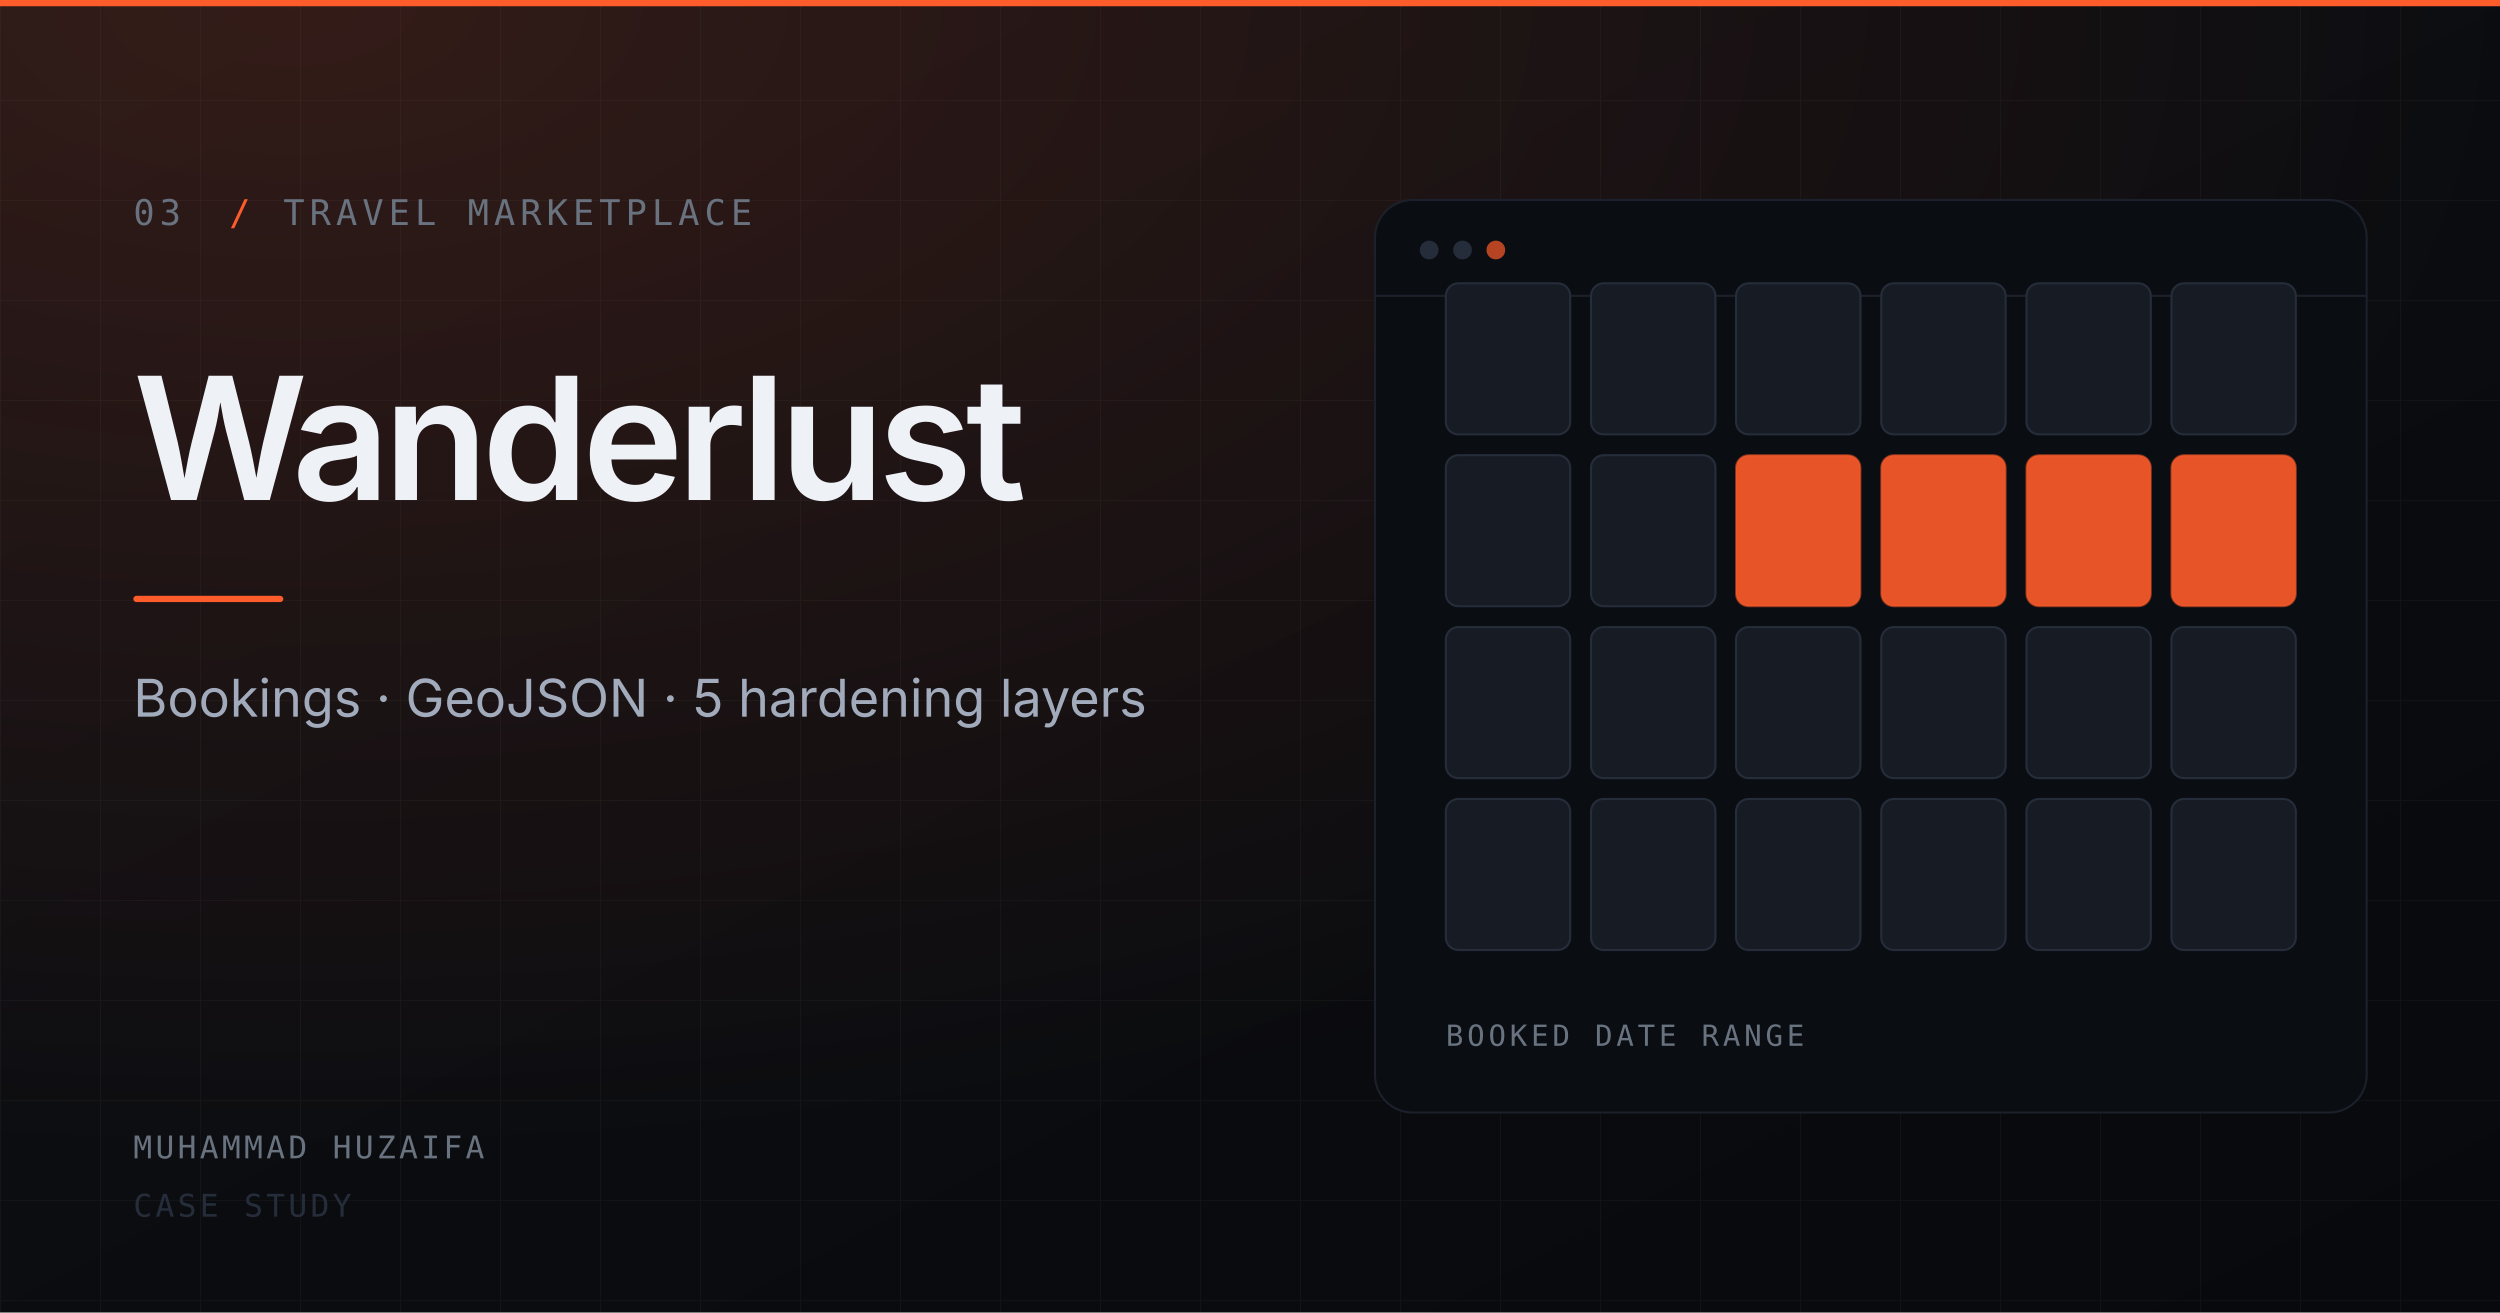
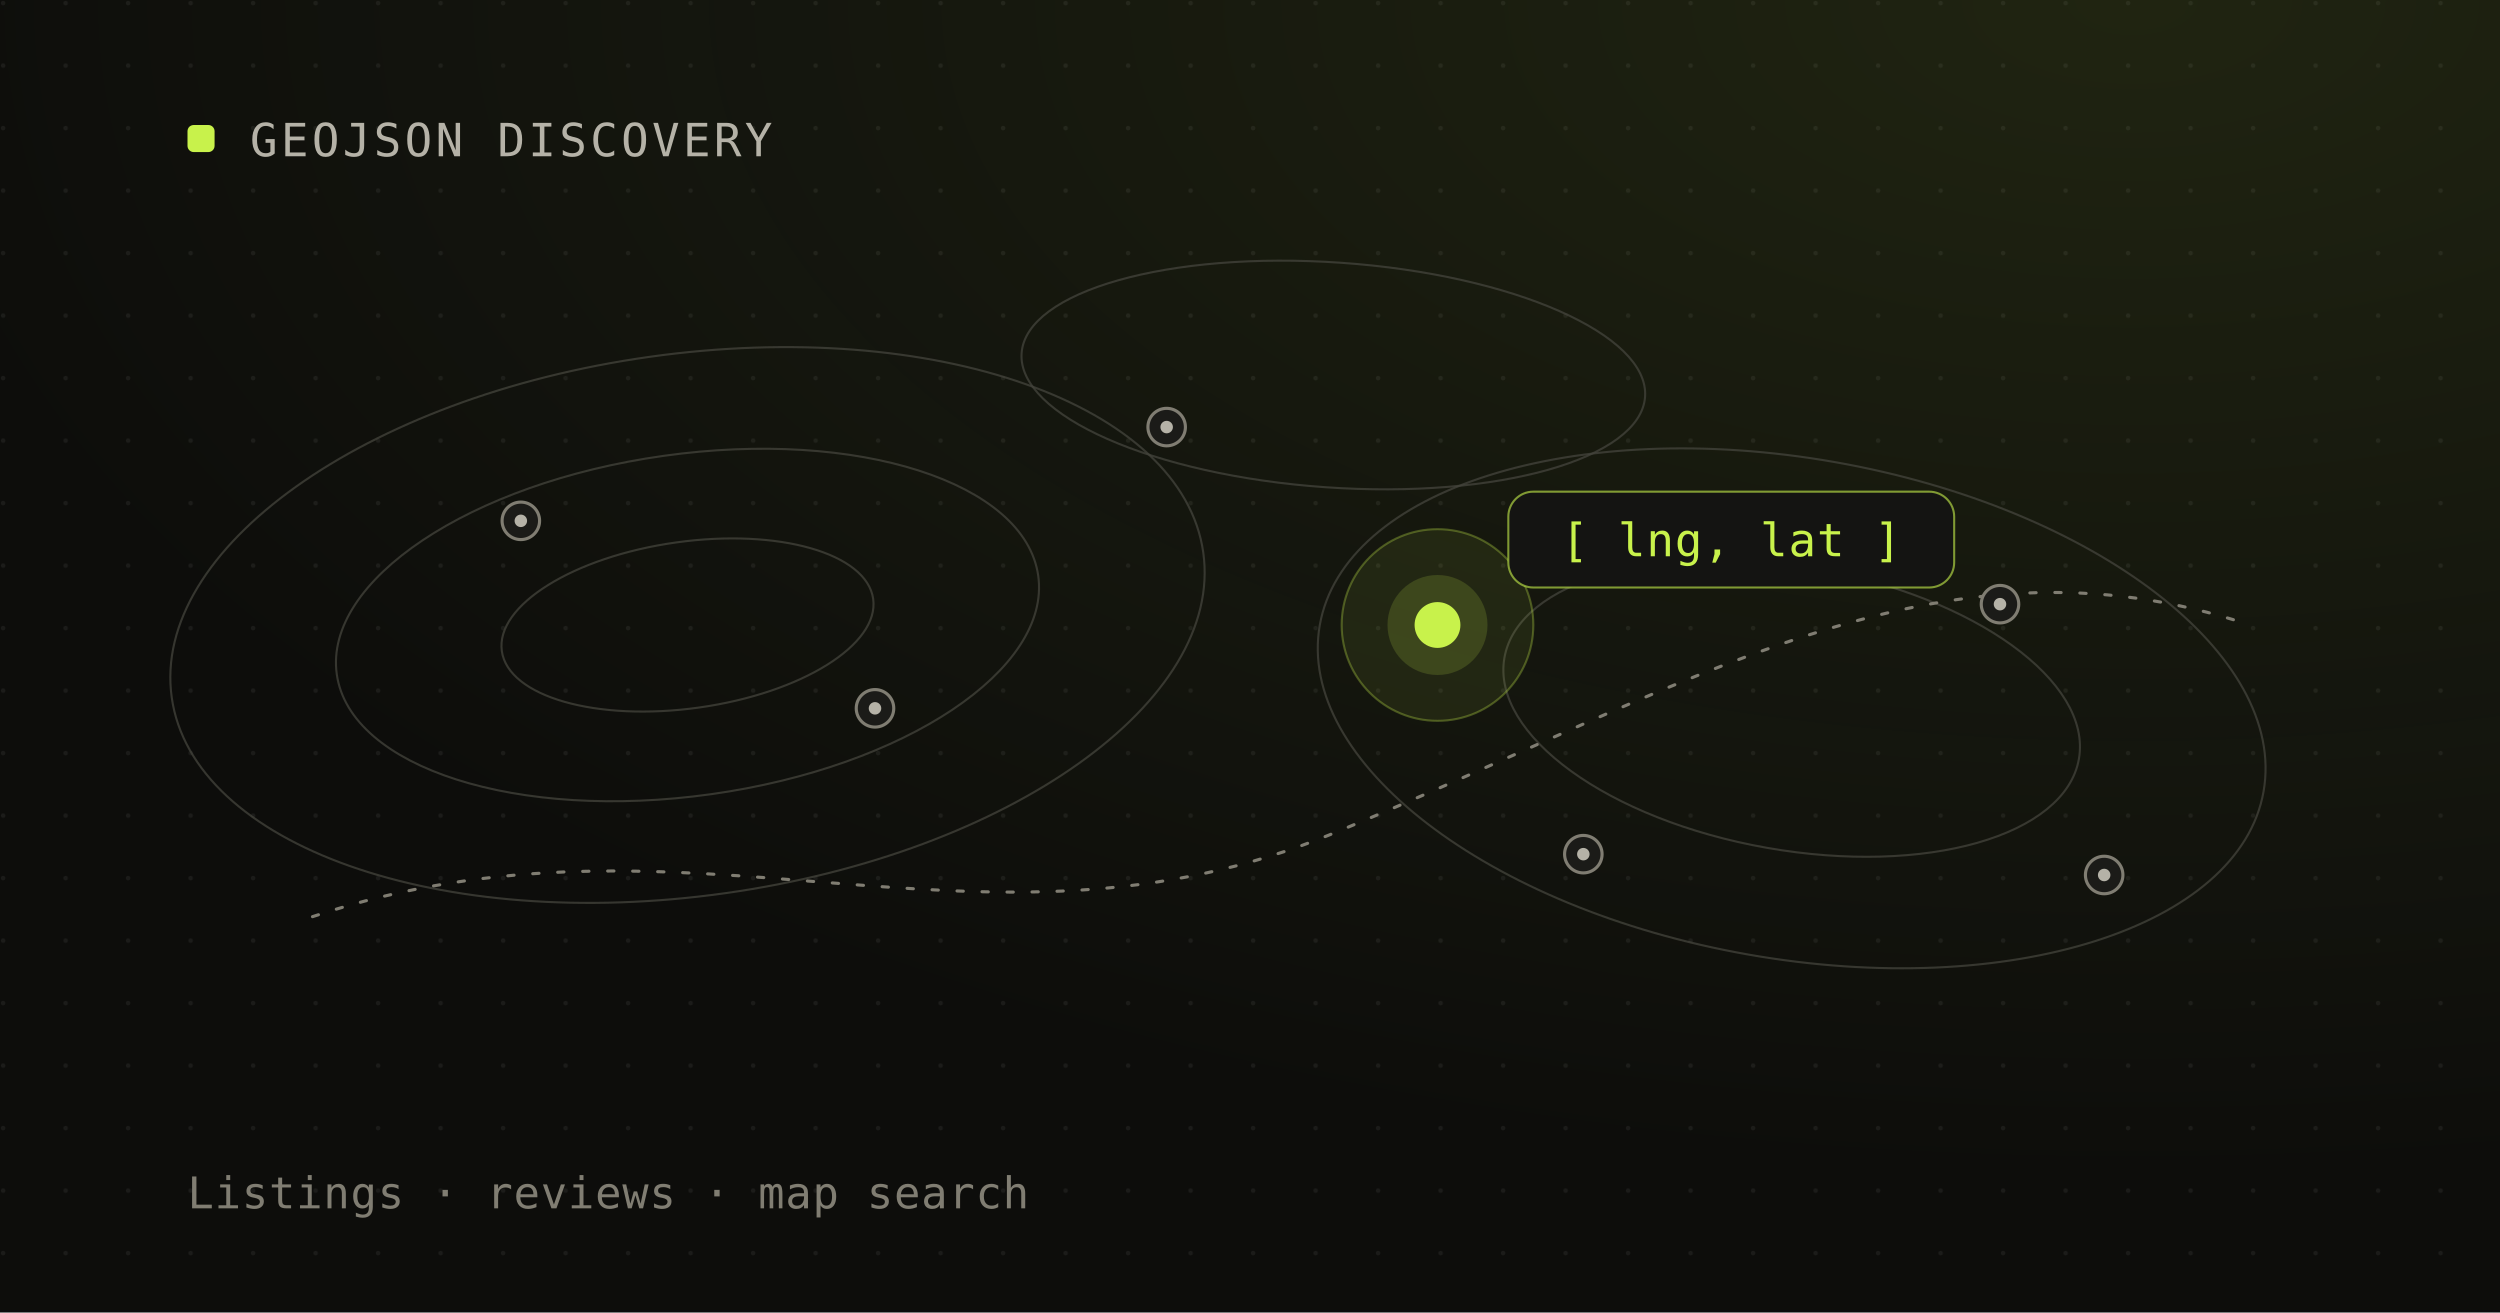
- <svg xmlns="http://www.w3.org/2000/svg" width="1200" height="630" viewBox="0 0 1200 630" role="img" aria-label="Wanderlust — Travel marketplace">
+ <svg xmlns="http://www.w3.org/2000/svg" width="1200" height="630" viewBox="0 0 1200 630" role="img" aria-label="Wanderlust — geojson discovery schematic">
  <defs>
-     <linearGradient id="bg" x1="0" y1="0" x2="1" y2="1">
-       <stop offset="0" stop-color="#0d1015" />
-       <stop offset="1" stop-color="#08090c" />
-     </linearGradient>
-     <radialGradient id="glow" cx="0.12" cy="0" r="0.9">
-       <stop offset="0" stop-color="#ff5c2b" stop-opacity="0.16" />
-       <stop offset="1" stop-color="#ff5c2b" stop-opacity="0" />
+     <radialGradient id="glow" cx="0.85" cy="0" r="0.9">
+       <stop offset="0" stop-color="#c8f24b" stop-opacity="0.1" />
+       <stop offset="1" stop-color="#c8f24b" stop-opacity="0" />
    </radialGradient>
-     <pattern id="grid" width="48" height="48" patternUnits="userSpaceOnUse">
-       <path d="M48 0H0V48" fill="none" stroke="#ffffff" stroke-opacity="0.035" stroke-width="1" />
+     <pattern id="dots" width="30" height="30" patternUnits="userSpaceOnUse">
+       <circle cx="1.5" cy="1.5" r="1.1" fill="#ffffff" fill-opacity="0.06" />
    </pattern>
  </defs>
-   <rect width="1200" height="630" fill="url(#bg)" />
-   <rect width="1200" height="630" fill="url(#grid)" />
+   <rect width="1200" height="630" fill="#0d0d0b" />
+   <rect width="1200" height="630" fill="url(#dots)" />
  <rect width="1200" height="630" fill="url(#glow)" />
-   <rect x="0" y="0" width="1200" height="3" fill="#ff5c2b" />
-   <g font-family="'JetBrains Mono', ui-monospace, 'SF Mono', Menlo, monospace" font-size="17" letter-spacing="2.4" fill="#69727f">
-     <text x="64" y="108">03</text>
-     <text x="110" y="108" fill="#ff5c2b">/</text>
-     <text x="136" y="108">TRAVEL MARKETPLACE</text>
-   </g>
-   <text x="64" y="240" font-family="Inter, 'Space Grotesk', ui-sans-serif, system-ui, -apple-system, 'Segoe UI', sans-serif" font-size="82" font-weight="600" letter-spacing="-3" fill="#eef1f6">Wanderlust</text>
-   <rect x="64" y="286" width="72" height="3" rx="1.5" fill="#ff5c2b" />
-   <text x="64" y="344" font-family="Inter, 'Space Grotesk', ui-sans-serif, system-ui, -apple-system, 'Segoe UI', sans-serif" font-size="25" fill="#a2abbb">Bookings · GeoJSON · 5 hardening layers</text>
-   <g font-family="'JetBrains Mono', ui-monospace, 'SF Mono', Menlo, monospace" font-size="15" letter-spacing="1.6" fill="#69727f">
-     <text x="64" y="556">MUHAMMAD HUZAIFA</text>
-     <text x="64" y="584" fill="#262d3a">CASE STUDY</text>
-   </g>
-   <rect x="660" y="96" width="476" height="438" rx="18" fill="#0a0d12" stroke="#1b202a" />
-   <g>
-     <circle cx="686" cy="120" r="4.5" fill="#262d3a" />
-     <circle cx="702" cy="120" r="4.5" fill="#262d3a" />
-     <circle cx="718" cy="120" r="4.5" fill="#ff5c2b" fill-opacity="0.7" />
-   </g>
-   <line x1="660" y1="142" x2="1136" y2="142" stroke="#1b202a" />
-   <g>
-     <rect x="694.0" y="136.0" width="59.7" height="72.5" rx="6" fill="#161b24" fill-opacity="1" stroke="#262d3a" stroke-opacity="1" />
-     <rect x="763.7" y="136.0" width="59.7" height="72.5" rx="6" fill="#161b24" fill-opacity="1" stroke="#262d3a" stroke-opacity="1" />
-     <rect x="833.3" y="136.0" width="59.7" height="72.5" rx="6" fill="#161b24" fill-opacity="1" stroke="#262d3a" stroke-opacity="1" />
-     <rect x="903.0" y="136.0" width="59.7" height="72.5" rx="6" fill="#161b24" fill-opacity="1" stroke="#262d3a" stroke-opacity="1" />
-     <rect x="972.7" y="136.0" width="59.7" height="72.5" rx="6" fill="#161b24" fill-opacity="1" stroke="#262d3a" stroke-opacity="1" />
-     <rect x="1042.3" y="136.0" width="59.7" height="72.5" rx="6" fill="#161b24" fill-opacity="1" stroke="#262d3a" stroke-opacity="1" />
-     <rect x="694.0" y="218.5" width="59.7" height="72.5" rx="6" fill="#161b24" fill-opacity="1" stroke="#262d3a" stroke-opacity="1" />
-     <rect x="763.7" y="218.5" width="59.7" height="72.5" rx="6" fill="#161b24" fill-opacity="1" stroke="#262d3a" stroke-opacity="1" />
-     <rect x="833.3" y="218.5" width="59.7" height="72.5" rx="6" fill="#ff5c2b" fill-opacity="0.9" stroke="#ff5c2b" stroke-opacity="0.5" />
-     <rect x="903.0" y="218.5" width="59.7" height="72.5" rx="6" fill="#ff5c2b" fill-opacity="0.9" stroke="#ff5c2b" stroke-opacity="0.5" />
-     <rect x="972.7" y="218.5" width="59.7" height="72.5" rx="6" fill="#ff5c2b" fill-opacity="0.9" stroke="#ff5c2b" stroke-opacity="0.5" />
-     <rect x="1042.3" y="218.5" width="59.7" height="72.5" rx="6" fill="#ff5c2b" fill-opacity="0.9" stroke="#ff5c2b" stroke-opacity="0.5" />
-     <rect x="694.0" y="301.0" width="59.7" height="72.5" rx="6" fill="#161b24" fill-opacity="1" stroke="#262d3a" stroke-opacity="1" />
-     <rect x="763.7" y="301.0" width="59.7" height="72.5" rx="6" fill="#161b24" fill-opacity="1" stroke="#262d3a" stroke-opacity="1" />
-     <rect x="833.3" y="301.0" width="59.7" height="72.5" rx="6" fill="#161b24" fill-opacity="1" stroke="#262d3a" stroke-opacity="1" />
-     <rect x="903.0" y="301.0" width="59.7" height="72.5" rx="6" fill="#161b24" fill-opacity="1" stroke="#262d3a" stroke-opacity="1" />
-     <rect x="972.7" y="301.0" width="59.7" height="72.5" rx="6" fill="#161b24" fill-opacity="1" stroke="#262d3a" stroke-opacity="1" />
-     <rect x="1042.3" y="301.0" width="59.7" height="72.5" rx="6" fill="#161b24" fill-opacity="1" stroke="#262d3a" stroke-opacity="1" />
-     <rect x="694.0" y="383.5" width="59.7" height="72.5" rx="6" fill="#161b24" fill-opacity="1" stroke="#262d3a" stroke-opacity="1" />
-     <rect x="763.7" y="383.5" width="59.7" height="72.5" rx="6" fill="#161b24" fill-opacity="1" stroke="#262d3a" stroke-opacity="1" />
-     <rect x="833.3" y="383.5" width="59.7" height="72.5" rx="6" fill="#161b24" fill-opacity="1" stroke="#262d3a" stroke-opacity="1" />
-     <rect x="903.0" y="383.5" width="59.7" height="72.5" rx="6" fill="#161b24" fill-opacity="1" stroke="#262d3a" stroke-opacity="1" />
-     <rect x="972.7" y="383.5" width="59.7" height="72.5" rx="6" fill="#161b24" fill-opacity="1" stroke="#262d3a" stroke-opacity="1" />
-     <rect x="1042.3" y="383.5" width="59.7" height="72.5" rx="6" fill="#161b24" fill-opacity="1" stroke="#262d3a" stroke-opacity="1" />
-   </g>
-   <text x="694" y="502" font-family="'JetBrains Mono', ui-monospace, 'SF Mono', Menlo, monospace" font-size="14" letter-spacing="1.8" fill="#69727f">BOOKED DATE RANGE</text>
+   <rect x="90" y="60" width="13" height="13" rx="3" fill="#c8f24b" />
+   <text x="120" y="75" font-family="ui-monospace, 'SF Mono', 'Cascadia Mono', Consolas, Menlo, monospace" font-size="22" letter-spacing="1.6" fill="#b5b2a7" text-anchor="start">GEOJSON DISCOVERY</text>
+   <ellipse cx="330" cy="300" rx="250" ry="130" transform="rotate(-8 330 300)" fill="none" stroke="#45453c" stroke-opacity="0.75" />
+   <ellipse cx="330" cy="300" rx="170" ry="82" transform="rotate(-8 330 300)" fill="none" stroke="#45453c" stroke-opacity="0.75" />
+   <ellipse cx="330" cy="300" rx="90" ry="40" transform="rotate(-8 330 300)" fill="none" stroke="#45453c" stroke-opacity="0.75" />
+   <ellipse cx="860" cy="340" rx="230" ry="120" transform="rotate(10 860 340)" fill="none" stroke="#45453c" stroke-opacity="0.75" />
+   <ellipse cx="860" cy="340" rx="140" ry="68" transform="rotate(10 860 340)" fill="none" stroke="#45453c" stroke-opacity="0.75" />
+   <ellipse cx="640" cy="180" rx="150" ry="54" transform="rotate(4 640 180)" fill="none" stroke="#45453c" stroke-opacity="0.75" />
+   <path d="M150 440C330 380 470 470 640 400S930 250 1080 300" fill="none" stroke="#807d72" stroke-width="1.5" stroke-dasharray="3 9" stroke-linecap="round" />
+   <circle cx="250" cy="250" r="9" fill="#1b1b18" stroke="#807d72" stroke-width="1.5" />
+   <circle cx="250" cy="250" r="3" fill="#b5b2a7" />
+   <circle cx="420" cy="340" r="9" fill="#1b1b18" stroke="#807d72" stroke-width="1.5" />
+   <circle cx="420" cy="340" r="3" fill="#b5b2a7" />
+   <circle cx="560" cy="205" r="9" fill="#1b1b18" stroke="#807d72" stroke-width="1.5" />
+   <circle cx="560" cy="205" r="3" fill="#b5b2a7" />
+   <circle cx="760" cy="410" r="9" fill="#1b1b18" stroke="#807d72" stroke-width="1.5" />
+   <circle cx="760" cy="410" r="3" fill="#b5b2a7" />
+   <circle cx="960" cy="290" r="9" fill="#1b1b18" stroke="#807d72" stroke-width="1.5" />
+   <circle cx="960" cy="290" r="3" fill="#b5b2a7" />
+   <circle cx="1010" cy="420" r="9" fill="#1b1b18" stroke="#807d72" stroke-width="1.5" />
+   <circle cx="1010" cy="420" r="3" fill="#b5b2a7" />
+   <circle cx="690" cy="300" r="46" fill="#c8f24b" fill-opacity="0.08" stroke="#c8f24b" stroke-opacity="0.3" />
+   <circle cx="690" cy="300" r="24" fill="#c8f24b" fill-opacity="0.16" />
+   <circle cx="690" cy="300" r="11" fill="#c8f24b" />
+   <rect x="724" y="236" width="214" height="46" rx="12" fill="#141412" stroke="#c8f24b" stroke-opacity="0.6" />
+   <text x="831" y="267" font-family="ui-monospace, 'SF Mono', 'Cascadia Mono', Consolas, Menlo, monospace" font-size="22" letter-spacing="0.4" fill="#c8f24b" text-anchor="middle">[ lng, lat ]</text>
+   <text x="90" y="580" font-family="ui-monospace, 'SF Mono', 'Cascadia Mono', Consolas, Menlo, monospace" font-size="21" letter-spacing="0.4" fill="#807d72" text-anchor="start">Listings · reviews · map search</text>
</svg>
